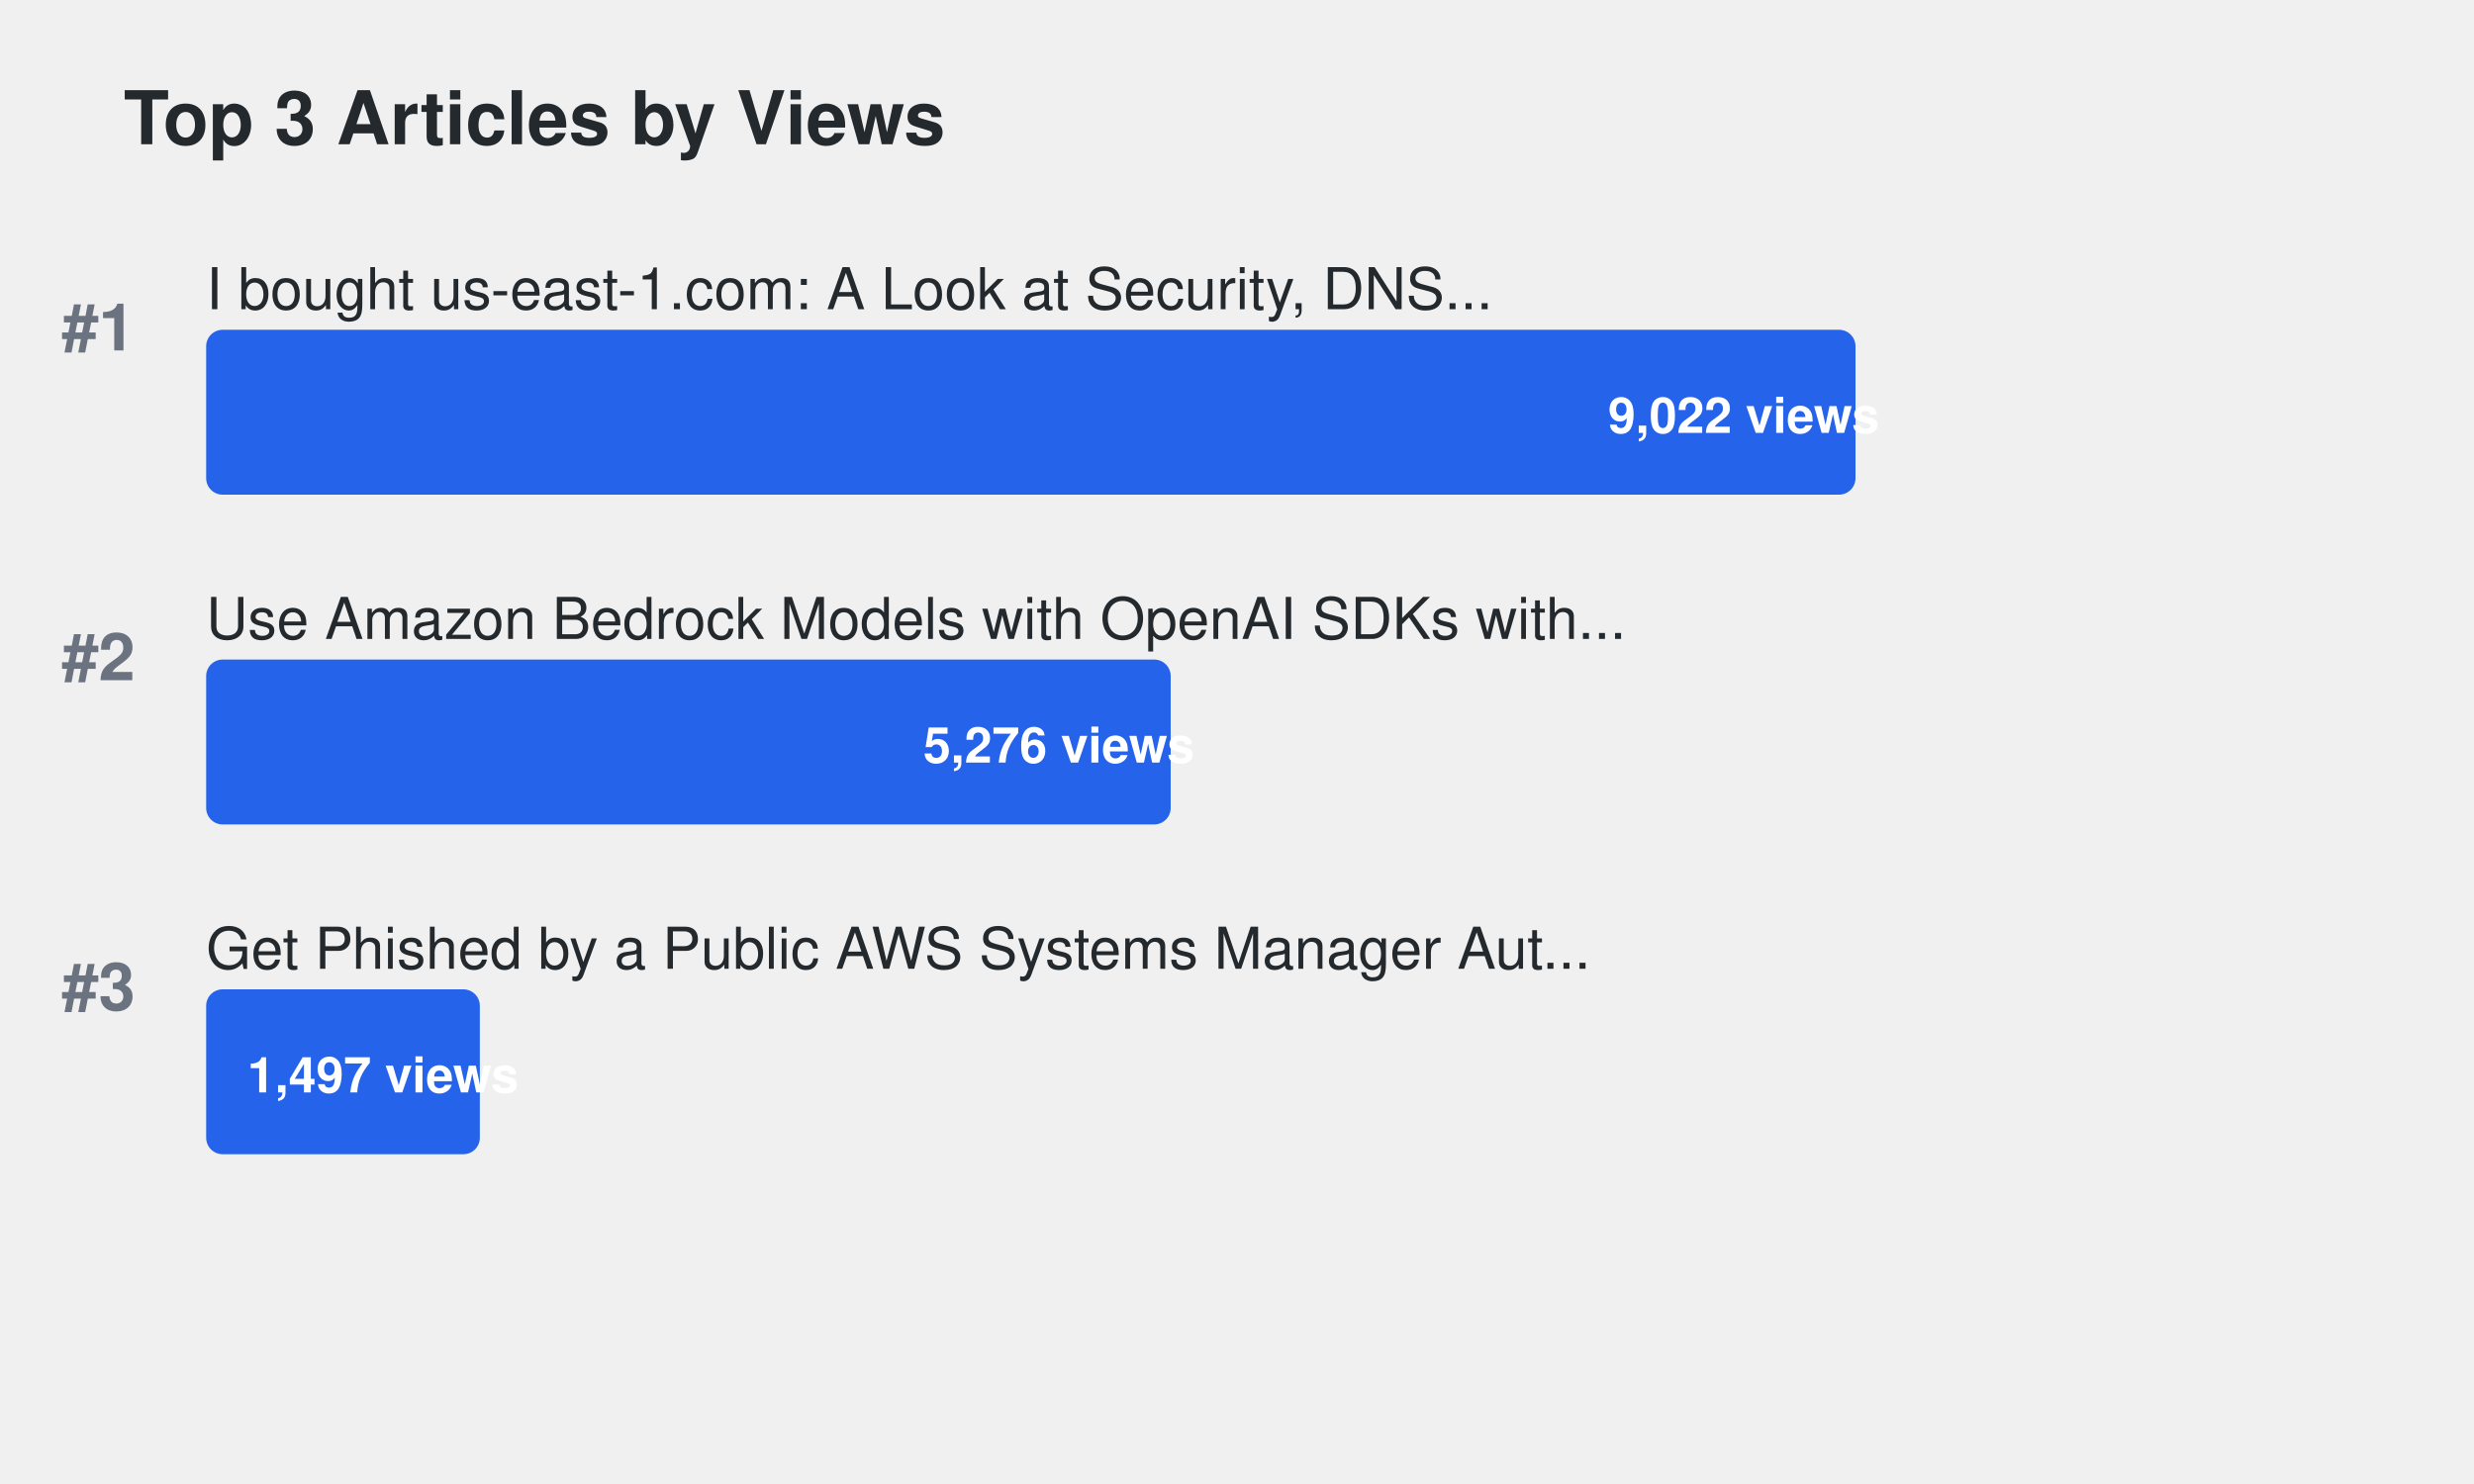
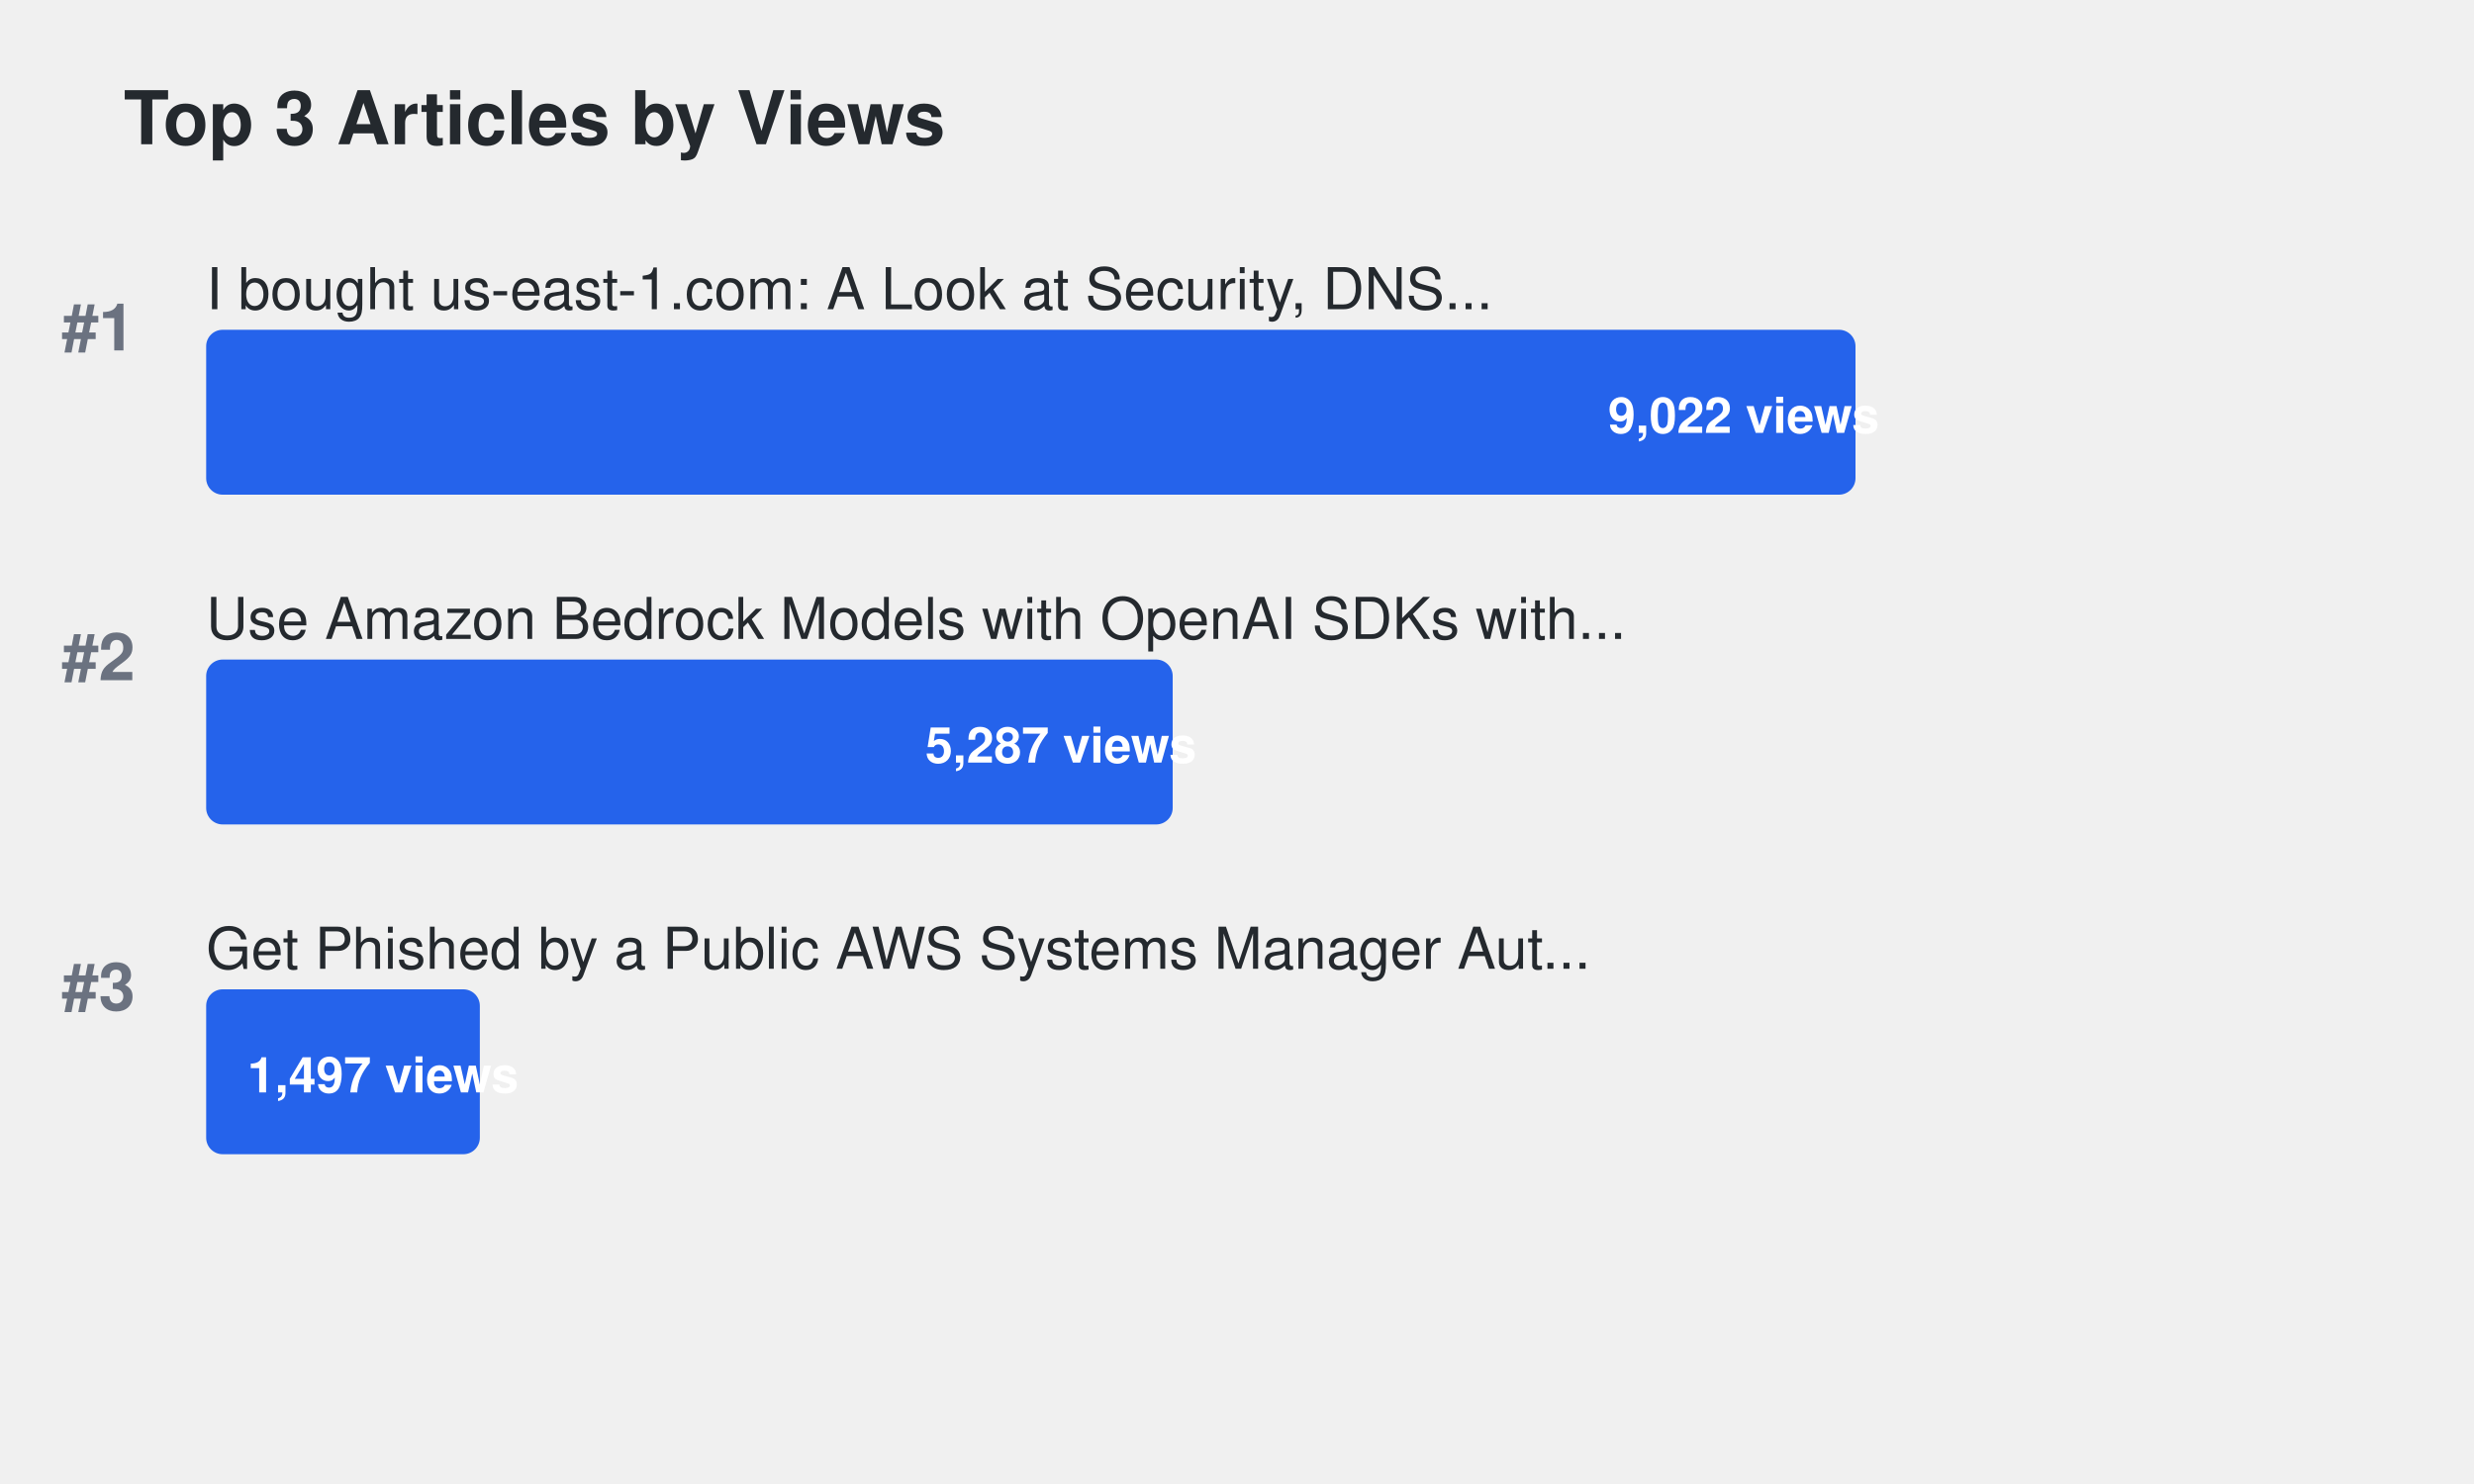
<svg xmlns="http://www.w3.org/2000/svg" width="600" height="360">
  <defs>
    <style>
.title { font-family: -apple-system, BlinkMacSystemFont, "Segoe UI", Helvetica, Arial, sans-serif; font-size: 18px; font-weight: 600; fill: #24292e; }
.article-title { font-family: -apple-system, BlinkMacSystemFont, "Segoe UI", Helvetica, Arial, sans-serif; font-size: 14px; font-weight: 500; fill: #24292e; }
.metric-value { font-family: -apple-system, BlinkMacSystemFont, "Segoe UI", Helvetica, Arial, sans-serif; font-size: 12px; font-weight: 600; fill: #ffffff; }
.rank { font-family: -apple-system, BlinkMacSystemFont, "Segoe UI", Helvetica, Arial, sans-serif; font-size: 16px; font-weight: 700; fill: #6b7280; }
.bar { rx: 4; ry: 4; }
.bar:hover { opacity: 0.8; cursor: pointer; }
a { text-decoration: none; }
a:hover .article-title { fill: #0969da; text-decoration: underline; }
a:hover .bar { opacity: 0.9; }
</style>
  </defs>
  <text x="30" y="35" class="title">Top 3 Articles by Views</text>
  <text x="15" y="85" class="rank">#1</text>
  <a href="https://dev.to/aws-builders/i-bought-us-east-1com-a-look-at-security-dns-traffic-and-protecting-aws-users-15ng" target="_blank">
    <text x="50" y="75" class="article-title">I bought us-east-1.com: A Look at Security, DNS...</text>
    <rect x="50" y="80" width="400.0" height="40" fill="#2563eb" class="bar">
</rect>
    <text x="390.0" y="105" class="metric-value" fill="#ffffff">9,022 views</text>
  </a>
  <text x="15" y="165" class="rank">#2</text>
  <a href="https://dev.to/aws-builders/use-amazon-bedrock-models-via-an-openai-api-compatible-serverless-endpoint-now-without-fixed-cost-5hf5" target="_blank">
    <text x="50" y="155" class="article-title">Use Amazon Bedrock Models with OpenAI SDKs with...</text>
-     <rect x="50" y="160" width="233.917" height="40" fill="#2563eb" class="bar">
+     <rect x="50" y="160" width="234.405" height="40" fill="#2563eb" class="bar">
</rect>
-     <text x="223.917" y="185" class="metric-value" fill="#ffffff">5,276 views</text>
+     <text x="224.405" y="185" class="metric-value" fill="#ffffff">5,287 views</text>
  </a>
  <text x="15" y="245" class="rank">#3</text>
  <a href="https://dev.to/aws-builders/get-phished-by-a-public-aws-systems-manager-automation-document-2die" target="_blank">
    <text x="50" y="235" class="article-title">Get Phished by a Public AWS Systems Manager Aut...</text>
    <rect x="50" y="240" width="66.371" height="40" fill="#2563eb" class="bar">
</rect>
    <text x="60" y="265" class="metric-value" fill="#24292e">1,497 views</text>
  </a>
</svg>
